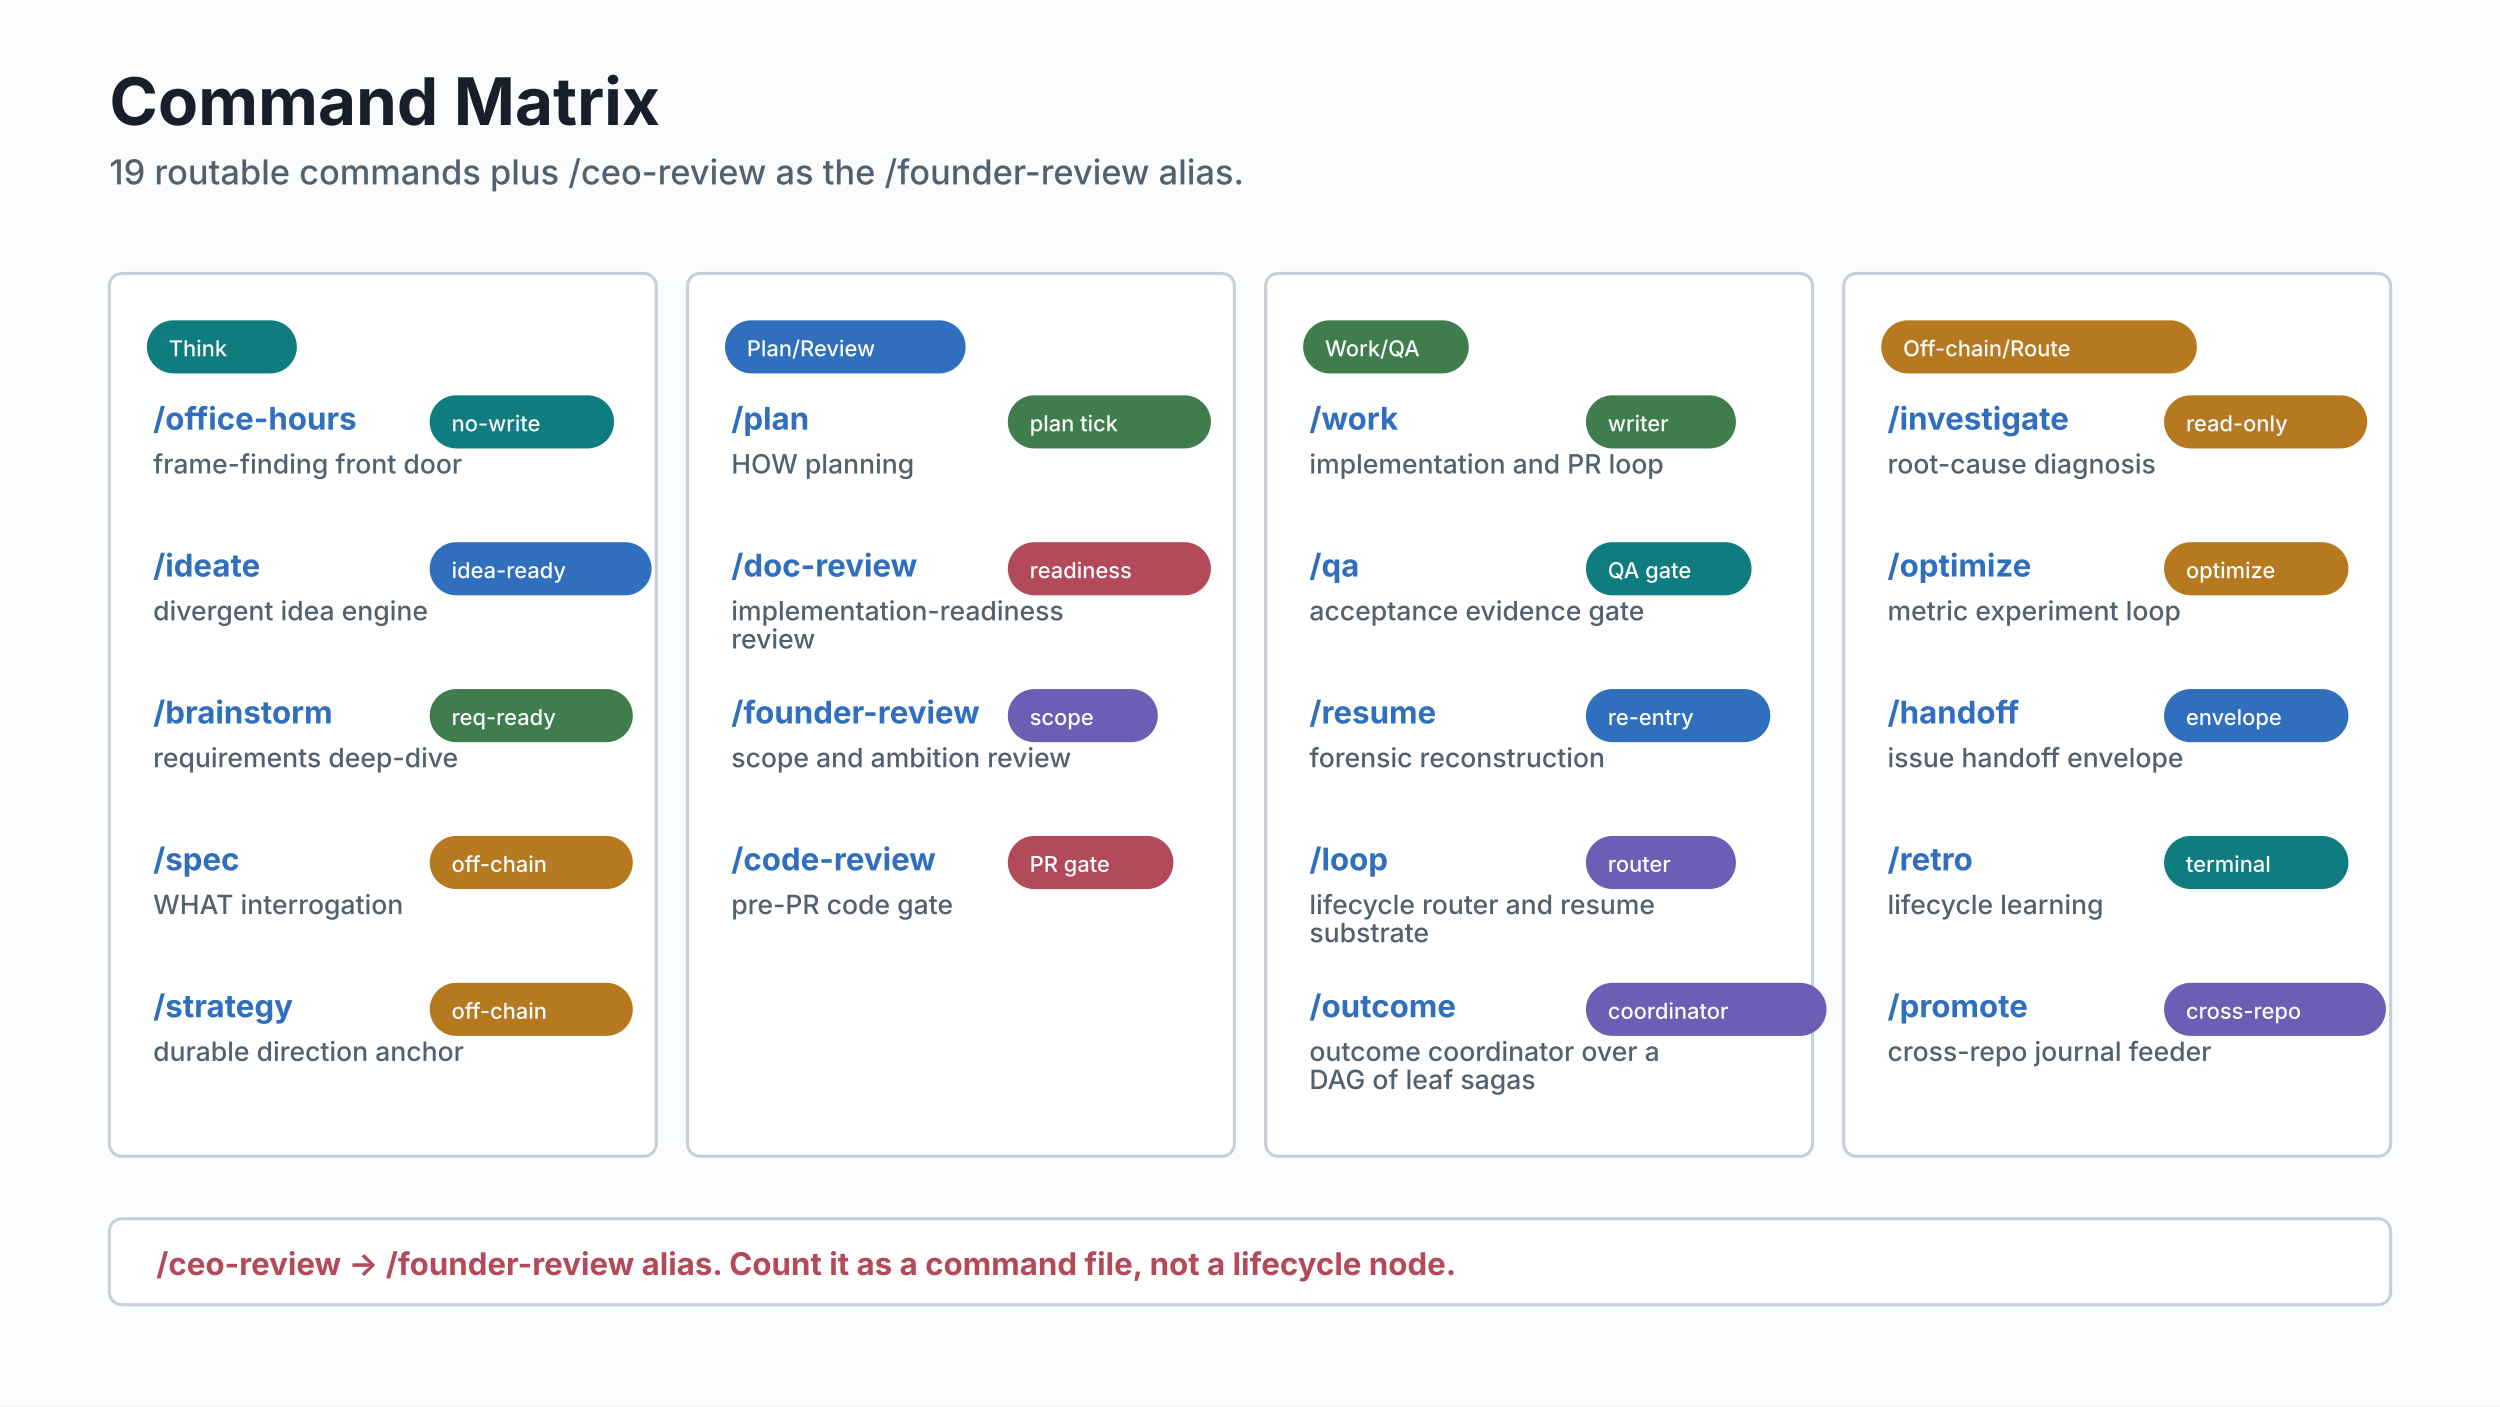
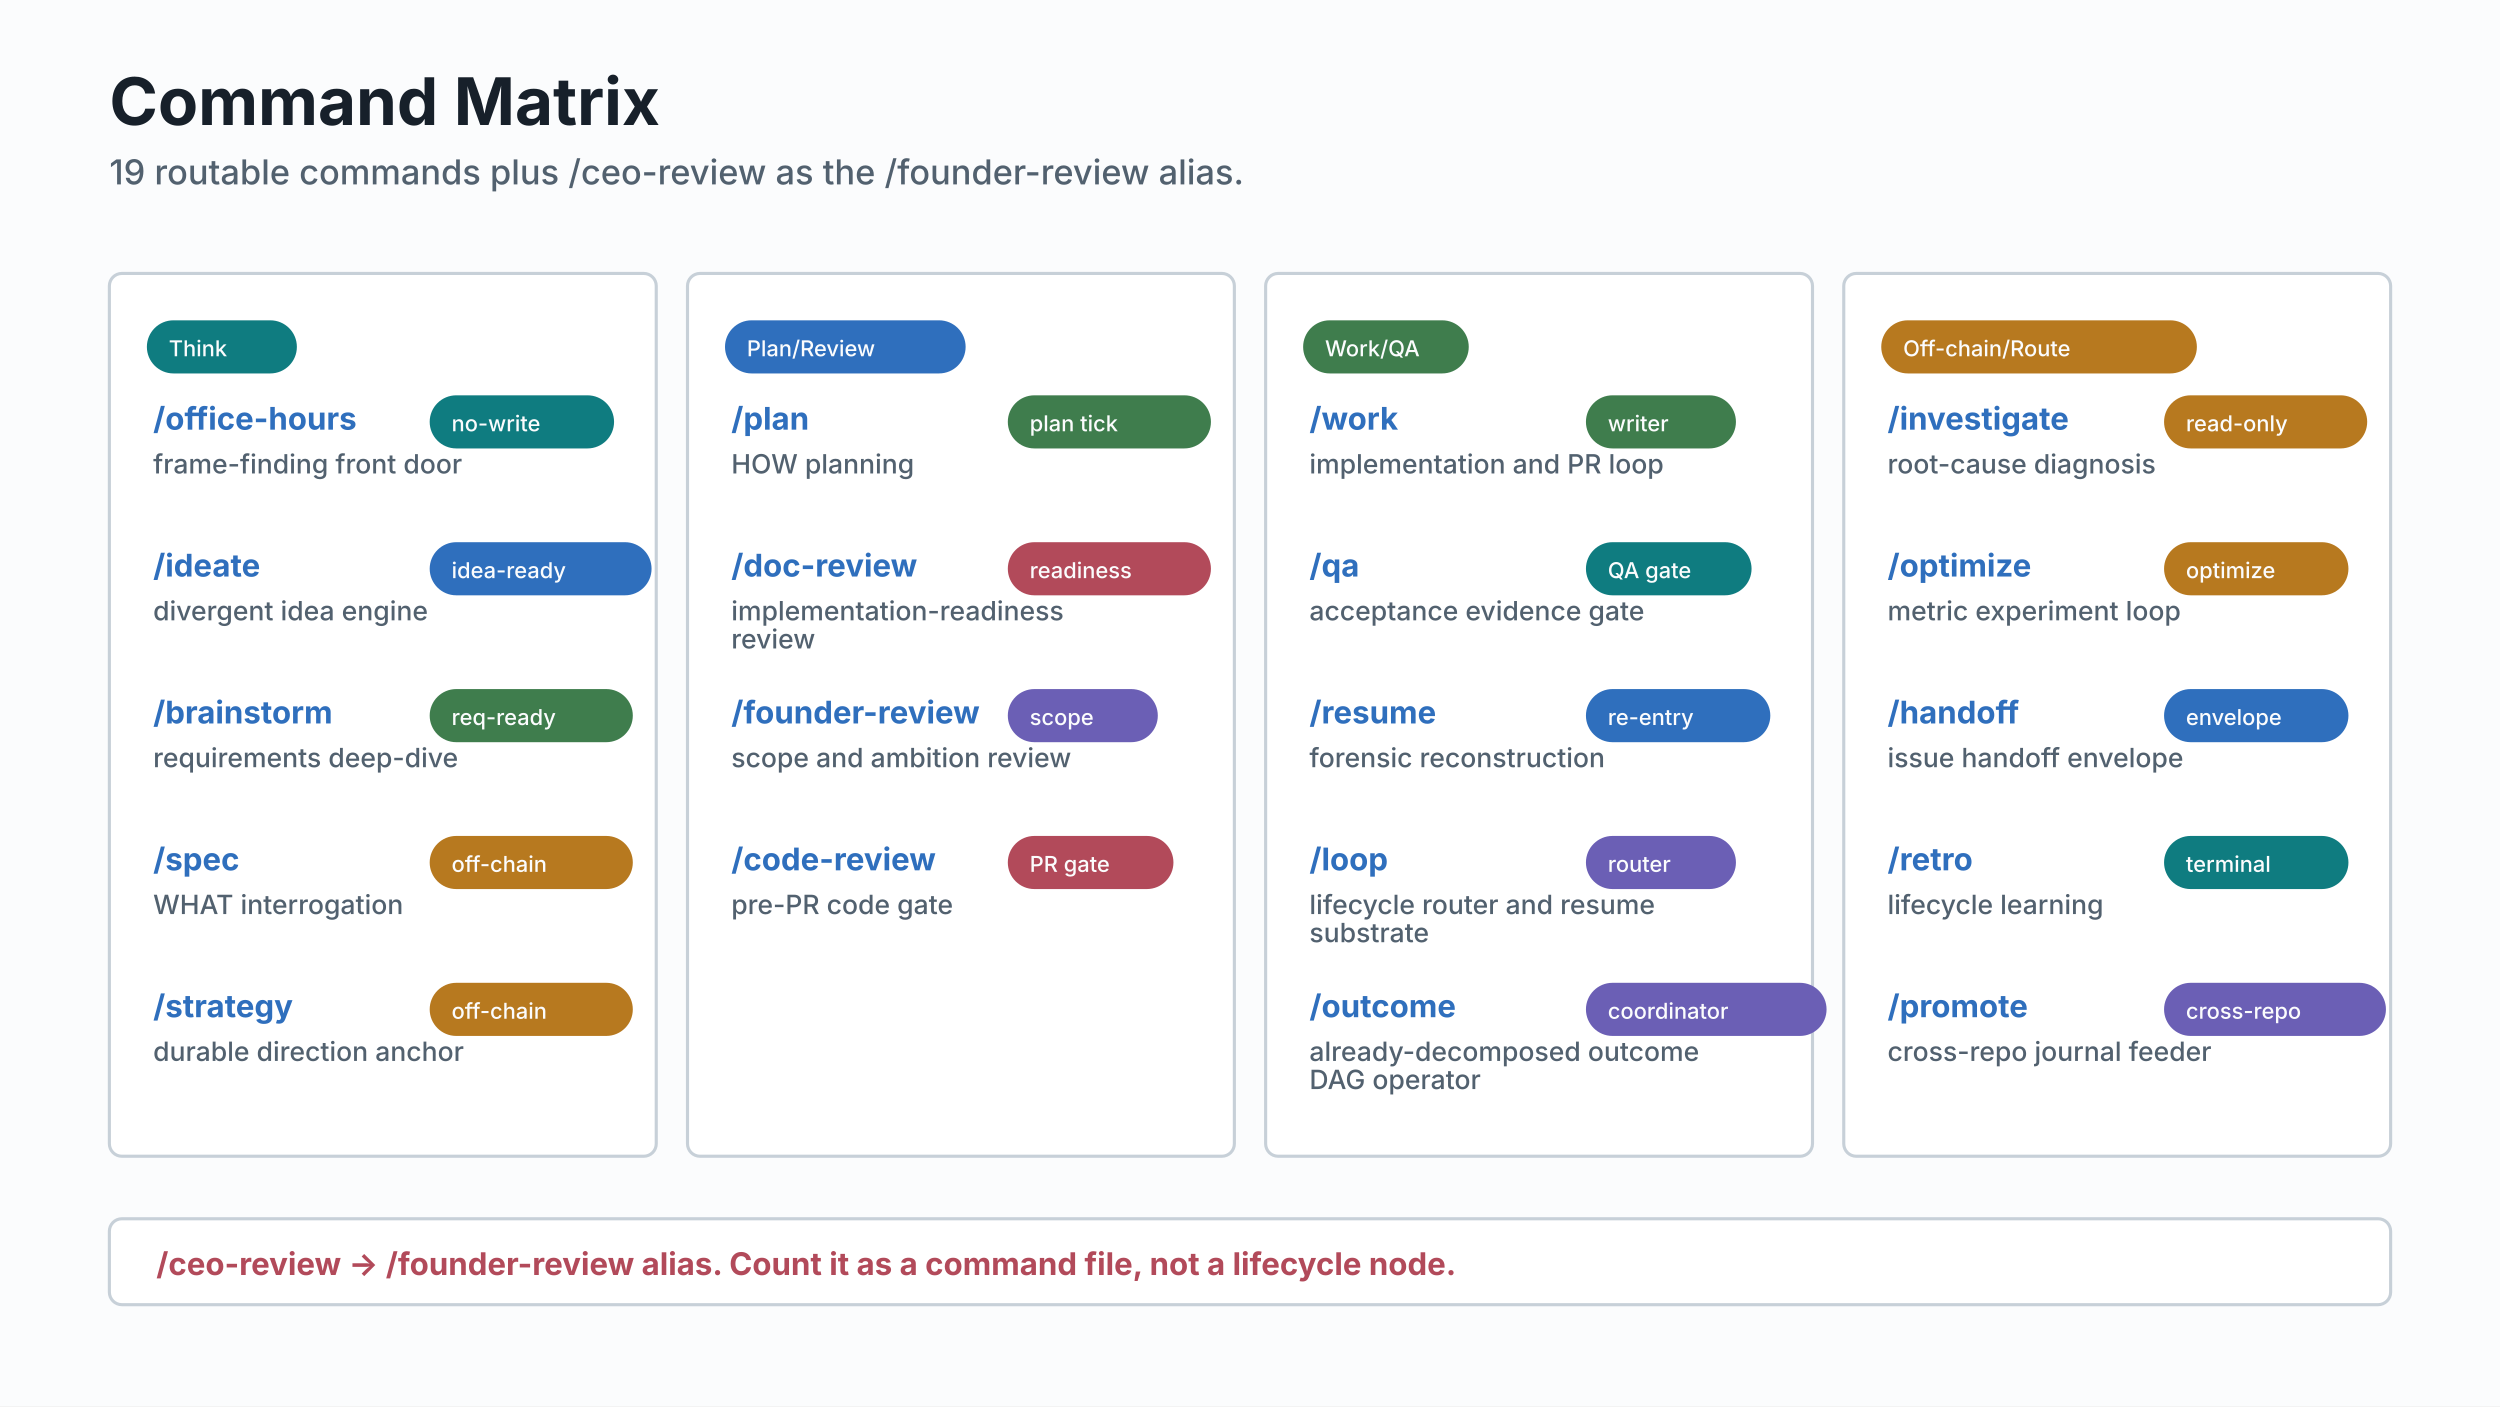
<svg xmlns="http://www.w3.org/2000/svg" width="1600" height="900" viewBox="0 0 1600 900" role="img" aria-labelledby="title desc">
  <rect width="1600" height="900" fill="#fbfcfd" />
  <style>
    .title { font: 700 42px -apple-system, BlinkMacSystemFont, Segoe UI, sans-serif; }
    .subtitle { font: 500 22px -apple-system, BlinkMacSystemFont, Segoe UI, sans-serif; }
    .label { font: 700 20px -apple-system, BlinkMacSystemFont, Segoe UI, sans-serif; }
    .body { font: 500 17px -apple-system, BlinkMacSystemFont, Segoe UI, sans-serif; }
    .small { font: 500 14px -apple-system, BlinkMacSystemFont, Segoe UI, sans-serif; }
  </style>
  <text x="70" y="80" class="title" fill="#17202a">
    <tspan x="70" dy="0">Command Matrix</tspan>
  </text>
  <text x="70" y="118" class="subtitle" fill="#52616f">
    <tspan x="70" dy="0">19 routable commands plus /ceo-review as the /founder-review alias.</tspan>
  </text>
  <rect x="70" y="175" width="350" height="565" rx="8" fill="#ffffff" stroke="#c7d0d8" stroke-width="2" />
  <rect x="94" y="205" width="96" height="34" rx="17" fill="#0f7c80" />
  <text x="108" y="228" class="small" fill="#fbfcfd">
    <tspan x="108" dy="0">Think</tspan>
  </text>
  <text x="98" y="275" class="label" fill="#2f6fbd">
    <tspan x="98" dy="0">/office-hours</tspan>
  </text>
  <text x="98" y="303" class="body" fill="#52616f">
    <tspan x="98" dy="0">frame-finding front door</tspan>
  </text>
  <rect x="275" y="253" width="118" height="34" rx="17" fill="#0f7c80" />
  <text x="289" y="276" class="small" fill="#fbfcfd">
    <tspan x="289" dy="0">no-write</tspan>
  </text>
  <text x="98" y="369" class="label" fill="#2f6fbd">
    <tspan x="98" dy="0">/ideate</tspan>
  </text>
  <text x="98" y="397" class="body" fill="#52616f">
    <tspan x="98" dy="0">divergent idea engine</tspan>
  </text>
  <rect x="275" y="347" width="142" height="34" rx="17" fill="#2f6fbd" />
  <text x="289" y="370" class="small" fill="#fbfcfd">
    <tspan x="289" dy="0">idea-ready</tspan>
  </text>
  <text x="98" y="463" class="label" fill="#2f6fbd">
    <tspan x="98" dy="0">/brainstorm</tspan>
  </text>
  <text x="98" y="491" class="body" fill="#52616f">
    <tspan x="98" dy="0">requirements deep-dive</tspan>
  </text>
  <rect x="275" y="441" width="130" height="34" rx="17" fill="#3f7d4d" />
  <text x="289" y="464" class="small" fill="#fbfcfd">
    <tspan x="289" dy="0">req-ready</tspan>
  </text>
  <text x="98" y="557" class="label" fill="#2f6fbd">
    <tspan x="98" dy="0">/spec</tspan>
  </text>
  <text x="98" y="585" class="body" fill="#52616f">
    <tspan x="98" dy="0">WHAT interrogation</tspan>
  </text>
  <rect x="275" y="535" width="130" height="34" rx="17" fill="#b7791f" />
  <text x="289" y="558" class="small" fill="#fbfcfd">
    <tspan x="289" dy="0">off-chain</tspan>
  </text>
  <text x="98" y="651" class="label" fill="#2f6fbd">
    <tspan x="98" dy="0">/strategy</tspan>
  </text>
  <text x="98" y="679" class="body" fill="#52616f">
    <tspan x="98" dy="0">durable direction anchor</tspan>
  </text>
  <rect x="275" y="629" width="130" height="34" rx="17" fill="#b7791f" />
  <text x="289" y="652" class="small" fill="#fbfcfd">
    <tspan x="289" dy="0">off-chain</tspan>
  </text>
  <rect x="440" y="175" width="350" height="565" rx="8" fill="#ffffff" stroke="#c7d0d8" stroke-width="2" />
  <rect x="464" y="205" width="154" height="34" rx="17" fill="#2f6fbd" />
  <text x="478" y="228" class="small" fill="#fbfcfd">
    <tspan x="478" dy="0">Plan/Review</tspan>
  </text>
  <text x="468" y="275" class="label" fill="#2f6fbd">
    <tspan x="468" dy="0">/plan</tspan>
  </text>
  <text x="468" y="303" class="body" fill="#52616f">
    <tspan x="468" dy="0">HOW planning</tspan>
  </text>
  <rect x="645" y="253" width="130" height="34" rx="17" fill="#3f7d4d" />
  <text x="659" y="276" class="small" fill="#fbfcfd">
    <tspan x="659" dy="0">plan tick</tspan>
  </text>
  <text x="468" y="369" class="label" fill="#2f6fbd">
    <tspan x="468" dy="0">/doc-review</tspan>
  </text>
  <text x="468" y="397" class="body" fill="#52616f">
    <tspan x="468" dy="0">implementation-readiness</tspan>
    <tspan x="468" dy="18">review</tspan>
  </text>
  <rect x="645" y="347" width="130" height="34" rx="17" fill="#b24a5a" />
  <text x="659" y="370" class="small" fill="#fbfcfd">
    <tspan x="659" dy="0">readiness</tspan>
  </text>
  <text x="468" y="463" class="label" fill="#2f6fbd">
    <tspan x="468" dy="0">/founder-review</tspan>
  </text>
  <text x="468" y="491" class="body" fill="#52616f">
    <tspan x="468" dy="0">scope and ambition review</tspan>
  </text>
  <rect x="645" y="441" width="96" height="34" rx="17" fill="#6b5fb5" />
  <text x="659" y="464" class="small" fill="#fbfcfd">
    <tspan x="659" dy="0">scope</tspan>
  </text>
  <text x="468" y="557" class="label" fill="#2f6fbd">
    <tspan x="468" dy="0">/code-review</tspan>
  </text>
  <text x="468" y="585" class="body" fill="#52616f">
    <tspan x="468" dy="0">pre-PR code gate</tspan>
  </text>
  <rect x="645" y="535" width="106" height="34" rx="17" fill="#b24a5a" />
  <text x="659" y="558" class="small" fill="#fbfcfd">
    <tspan x="659" dy="0">PR gate</tspan>
  </text>
  <rect x="810" y="175" width="350" height="565" rx="8" fill="#ffffff" stroke="#c7d0d8" stroke-width="2" />
  <rect x="834" y="205" width="106" height="34" rx="17" fill="#3f7d4d" />
  <text x="848" y="228" class="small" fill="#fbfcfd">
    <tspan x="848" dy="0">Work/QA</tspan>
  </text>
  <text x="838" y="275" class="label" fill="#2f6fbd">
    <tspan x="838" dy="0">/work</tspan>
  </text>
  <text x="838" y="303" class="body" fill="#52616f">
    <tspan x="838" dy="0">implementation and PR loop</tspan>
  </text>
  <rect x="1015" y="253" width="96" height="34" rx="17" fill="#3f7d4d" />
  <text x="1029" y="276" class="small" fill="#fbfcfd">
    <tspan x="1029" dy="0">writer</tspan>
  </text>
  <text x="838" y="369" class="label" fill="#2f6fbd">
    <tspan x="838" dy="0">/qa</tspan>
  </text>
  <text x="838" y="397" class="body" fill="#52616f">
    <tspan x="838" dy="0">acceptance evidence gate</tspan>
  </text>
  <rect x="1015" y="347" width="106" height="34" rx="17" fill="#0f7c80" />
  <text x="1029" y="370" class="small" fill="#fbfcfd">
    <tspan x="1029" dy="0">QA gate</tspan>
  </text>
  <text x="838" y="463" class="label" fill="#2f6fbd">
    <tspan x="838" dy="0">/resume</tspan>
  </text>
  <text x="838" y="491" class="body" fill="#52616f">
    <tspan x="838" dy="0">forensic reconstruction</tspan>
  </text>
  <rect x="1015" y="441" width="118" height="34" rx="17" fill="#2f6fbd" />
  <text x="1029" y="464" class="small" fill="#fbfcfd">
    <tspan x="1029" dy="0">re-entry</tspan>
  </text>
  <text x="838" y="557" class="label" fill="#2f6fbd">
    <tspan x="838" dy="0">/loop</tspan>
  </text>
  <text x="838" y="585" class="body" fill="#52616f">
    <tspan x="838" dy="0">lifecycle router and resume</tspan>
    <tspan x="838" dy="18">substrate</tspan>
  </text>
  <rect x="1015" y="535" width="96" height="34" rx="17" fill="#6b5fb5" />
  <text x="1029" y="558" class="small" fill="#fbfcfd">
    <tspan x="1029" dy="0">router</tspan>
  </text>
  <text x="838" y="651" class="label" fill="#2f6fbd">
    <tspan x="838" dy="0">/outcome</tspan>
  </text>
  <text x="838" y="679" class="body" fill="#52616f">
-     <tspan x="838" dy="0">outcome coordinator over a</tspan>
-     <tspan x="838" dy="18">DAG of leaf sagas</tspan>
+     <tspan x="838" dy="0">already-decomposed outcome</tspan>
+     <tspan x="838" dy="18">DAG operator</tspan>
  </text>
  <rect x="1015" y="629" width="154" height="34" rx="17" fill="#6b5fb5" />
  <text x="1029" y="652" class="small" fill="#fbfcfd">
    <tspan x="1029" dy="0">coordinator</tspan>
  </text>
  <rect x="1180" y="175" width="350" height="565" rx="8" fill="#ffffff" stroke="#c7d0d8" stroke-width="2" />
  <rect x="1204" y="205" width="202" height="34" rx="17" fill="#b7791f" />
  <text x="1218" y="228" class="small" fill="#fbfcfd">
    <tspan x="1218" dy="0">Off-chain/Route</tspan>
  </text>
  <text x="1208" y="275" class="label" fill="#2f6fbd">
    <tspan x="1208" dy="0">/investigate</tspan>
  </text>
  <text x="1208" y="303" class="body" fill="#52616f">
    <tspan x="1208" dy="0">root-cause diagnosis</tspan>
  </text>
  <rect x="1385" y="253" width="130" height="34" rx="17" fill="#b7791f" />
  <text x="1399" y="276" class="small" fill="#fbfcfd">
    <tspan x="1399" dy="0">read-only</tspan>
  </text>
  <text x="1208" y="369" class="label" fill="#2f6fbd">
    <tspan x="1208" dy="0">/optimize</tspan>
  </text>
  <text x="1208" y="397" class="body" fill="#52616f">
    <tspan x="1208" dy="0">metric experiment loop</tspan>
  </text>
  <rect x="1385" y="347" width="118" height="34" rx="17" fill="#b7791f" />
  <text x="1399" y="370" class="small" fill="#fbfcfd">
    <tspan x="1399" dy="0">optimize</tspan>
  </text>
  <text x="1208" y="463" class="label" fill="#2f6fbd">
    <tspan x="1208" dy="0">/handoff</tspan>
  </text>
  <text x="1208" y="491" class="body" fill="#52616f">
    <tspan x="1208" dy="0">issue handoff envelope</tspan>
  </text>
  <rect x="1385" y="441" width="118" height="34" rx="17" fill="#2f6fbd" />
  <text x="1399" y="464" class="small" fill="#fbfcfd">
    <tspan x="1399" dy="0">envelope</tspan>
  </text>
  <text x="1208" y="557" class="label" fill="#2f6fbd">
    <tspan x="1208" dy="0">/retro</tspan>
  </text>
  <text x="1208" y="585" class="body" fill="#52616f">
    <tspan x="1208" dy="0">lifecycle learning</tspan>
  </text>
  <rect x="1385" y="535" width="118" height="34" rx="17" fill="#0f7c80" />
  <text x="1399" y="558" class="small" fill="#fbfcfd">
    <tspan x="1399" dy="0">terminal</tspan>
  </text>
  <text x="1208" y="651" class="label" fill="#2f6fbd">
    <tspan x="1208" dy="0">/promote</tspan>
  </text>
  <text x="1208" y="679" class="body" fill="#52616f">
    <tspan x="1208" dy="0">cross-repo journal feeder</tspan>
  </text>
  <rect x="1385" y="629" width="142" height="34" rx="17" fill="#6b5fb5" />
  <text x="1399" y="652" class="small" fill="#fbfcfd">
    <tspan x="1399" dy="0">cross-repo</tspan>
  </text>
  <rect x="70" y="780" width="1460" height="55" rx="8" fill="#ffffff" stroke="#c7d0d8" stroke-width="2" />
  <text x="100" y="816" class="label" fill="#b24a5a">
    <tspan x="100" dy="0">/ceo-review -&gt; /founder-review alias. Count it as a command file, not a lifecycle node.</tspan>
  </text>
</svg>
